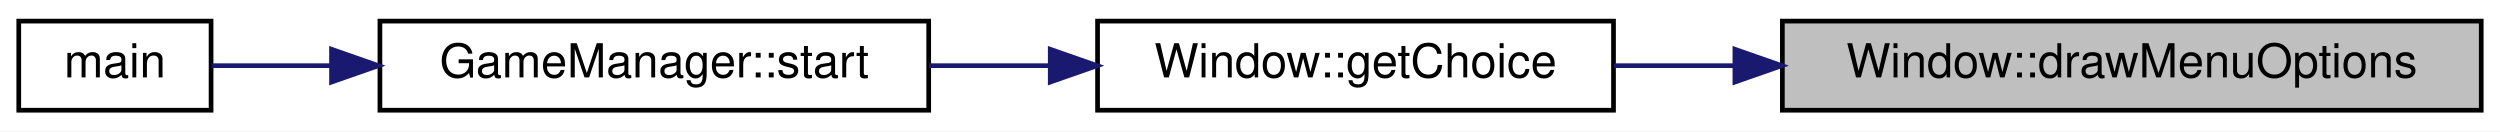
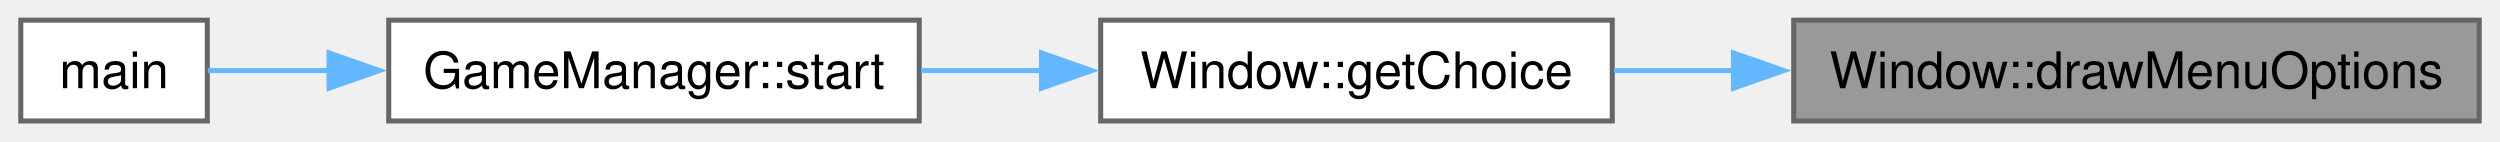
- <svg xmlns="http://www.w3.org/2000/svg" xmlns:xlink="http://www.w3.org/1999/xlink" width="533pt" height="28pt" viewBox="0.00 0.00 533.00 28.00">
+ <svg xmlns="http://www.w3.org/2000/svg" xmlns:xlink="http://www.w3.org/1999/xlink" width="496pt" height="28pt" viewBox="0.00 0.00 495.75 28.00">
  <g id="graph0" class="graph" transform="scale(1 1) rotate(0) translate(4 24)">
-     <polygon fill="white" stroke="transparent" points="-4,4 -4,-24 529,-24 529,4 -4,4" />
-     <g id="node1" class="node">
-       <g id="a_node1">
+     <g id="Node000001" class="node">
+       <g id="a_Node000001">
        <a xlink:title="Draws the menu options.">
-           <polygon fill="#bfbfbf" stroke="black" points="376,-0.5 376,-19.5 525,-19.5 525,-0.5 376,-0.5" />
-           <text text-anchor="middle" x="450.5" y="-7.5" font-family="Helvetica,sans-Serif" font-size="10.00">Window::drawMenuOptions</text>
+           <polygon fill="#999999" stroke="#666666" points="487.75,-20 351.75,-20 351.75,0 487.75,0 487.75,-20" />
+           <text text-anchor="middle" x="419.75" y="-6.5" font-family="Helvetica,sans-Serif" font-size="10.00">Window::drawMenuOptions</text>
        </a>
      </g>
    </g>
-     <g id="node2" class="node">
-       <g id="a_node2">
+     <g id="Node000002" class="node">
+       <g id="a_Node000002">
        <a xlink:href="classWindow.html#a56e7061bfcf6df5725b61e3f0399e865" target="_top" xlink:title="Gets the user choice from the main menu.">
-           <polygon fill="white" stroke="black" points="230,-0.5 230,-19.5 340,-19.5 340,-0.5 230,-0.5" />
-           <text text-anchor="middle" x="285" y="-7.5" font-family="Helvetica,sans-Serif" font-size="10.00">Window::getChoice</text>
+           <polygon fill="white" stroke="#666666" points="315.75,-20 214.25,-20 214.25,0 315.75,0 315.75,-20" />
+           <text text-anchor="middle" x="265" y="-6.5" font-family="Helvetica,sans-Serif" font-size="10.00">Window::getChoice</text>
        </a>
      </g>
    </g>
-     <g id="edge1" class="edge">
-       <path fill="none" stroke="midnightblue" d="M365.69,-10C357.01,-10 348.35,-10 340.12,-10" />
-       <polygon fill="midnightblue" stroke="midnightblue" points="365.88,-13.5 375.88,-10 365.88,-6.5 365.88,-13.5" />
-     </g>
-     <g id="node3" class="node">
-       <g id="a_node3">
-         <a xlink:href="classGameManager.html#a8460b2f4f44c19dd405e4163fe6cb5cf" target="_top" xlink:title=" ">
-           <polygon fill="white" stroke="black" points="77,-0.5 77,-19.5 194,-19.5 194,-0.5 77,-0.5" />
-           <text text-anchor="middle" x="135.5" y="-7.5" font-family="Helvetica,sans-Serif" font-size="10.00">GameManager::start</text>
+     <g id="edge1_Node000001_Node000002" class="edge">
+       <g id="a_edge1_Node000001_Node000002">
+         <a xlink:title=" ">
+           <path fill="none" stroke="#63b8ff" d="M339.89,-10C331.8,-10 323.76,-10 316.11,-10" />
+           <polygon fill="#63b8ff" stroke="#63b8ff" points="339.79,-13.5 349.79,-10 339.79,-6.5 339.79,-13.5" />
        </a>
      </g>
    </g>
-     <g id="edge2" class="edge">
-       <path fill="none" stroke="midnightblue" d="M219.64,-10C211.13,-10 202.44,-10 194.05,-10" />
-       <polygon fill="midnightblue" stroke="midnightblue" points="219.91,-13.5 229.91,-10 219.91,-6.5 219.91,-13.5" />
-     </g>
-     <g id="node4" class="node">
-       <g id="a_node4">
-         <a xlink:href="main_8cpp.html#ae66f6b31b5ad750f1fe042a706a4e3d4" target="_top" xlink:title=" ">
-           <polygon fill="white" stroke="black" points="0,-0.5 0,-19.5 41,-19.5 41,-0.5 0,-0.5" />
-           <text text-anchor="middle" x="20.5" y="-7.5" font-family="Helvetica,sans-Serif" font-size="10.00">main</text>
+     <g id="Node000003" class="node">
+       <g id="a_Node000003">
+         <a xlink:href="classGameManager.html#a8460b2f4f44c19dd405e4163fe6cb5cf" target="_top" xlink:title=" ">
+           <polygon fill="white" stroke="#666666" points="178.25,-20 73,-20 73,0 178.25,0 178.25,-20" />
+           <text text-anchor="middle" x="125.62" y="-6.5" font-family="Helvetica,sans-Serif" font-size="10.00">GameManager::start</text>
        </a>
      </g>
    </g>
-     <g id="edge3" class="edge">
-       <path fill="none" stroke="midnightblue" d="M66.53,-10C57.29,-10 48.48,-10 41.14,-10" />
-       <polygon fill="midnightblue" stroke="midnightblue" points="66.68,-13.5 76.68,-10 66.68,-6.5 66.68,-13.5" />
+     <g id="edge2_Node000002_Node000003" class="edge">
+       <g id="a_edge2_Node000002_Node000003">
+         <a xlink:title=" ">
+           <path fill="none" stroke="#63b8ff" d="M202.77,-10C194.72,-10 186.53,-10 178.65,-10" />
+           <polygon fill="#63b8ff" stroke="#63b8ff" points="202.5,-13.5 212.5,-10 202.5,-6.5 202.5,-13.5" />
+         </a>
+       </g>
+     </g>
+     <g id="Node000004" class="node">
+       <g id="a_Node000004">
+         <a xlink:href="main_8cpp.html#ae66f6b31b5ad750f1fe042a706a4e3d4" target="_top" xlink:title=" ">
+           <polygon fill="white" stroke="#666666" points="37,-20 0,-20 0,0 37,0 37,-20" />
+           <text text-anchor="middle" x="18.5" y="-6.5" font-family="Helvetica,sans-Serif" font-size="10.00">main</text>
+         </a>
+       </g>
+     </g>
+     <g id="edge3_Node000003_Node000004" class="edge">
+       <g id="a_edge3_Node000003_Node000004">
+         <a xlink:title=" ">
+           <path fill="none" stroke="#63b8ff" d="M61.32,-10C52.47,-10 44.04,-10 37.1,-10" />
+           <polygon fill="#63b8ff" stroke="#63b8ff" points="61.16,-13.5 71.16,-10 61.16,-6.5 61.16,-13.5" />
+         </a>
+       </g>
    </g>
  </g>
</svg>
